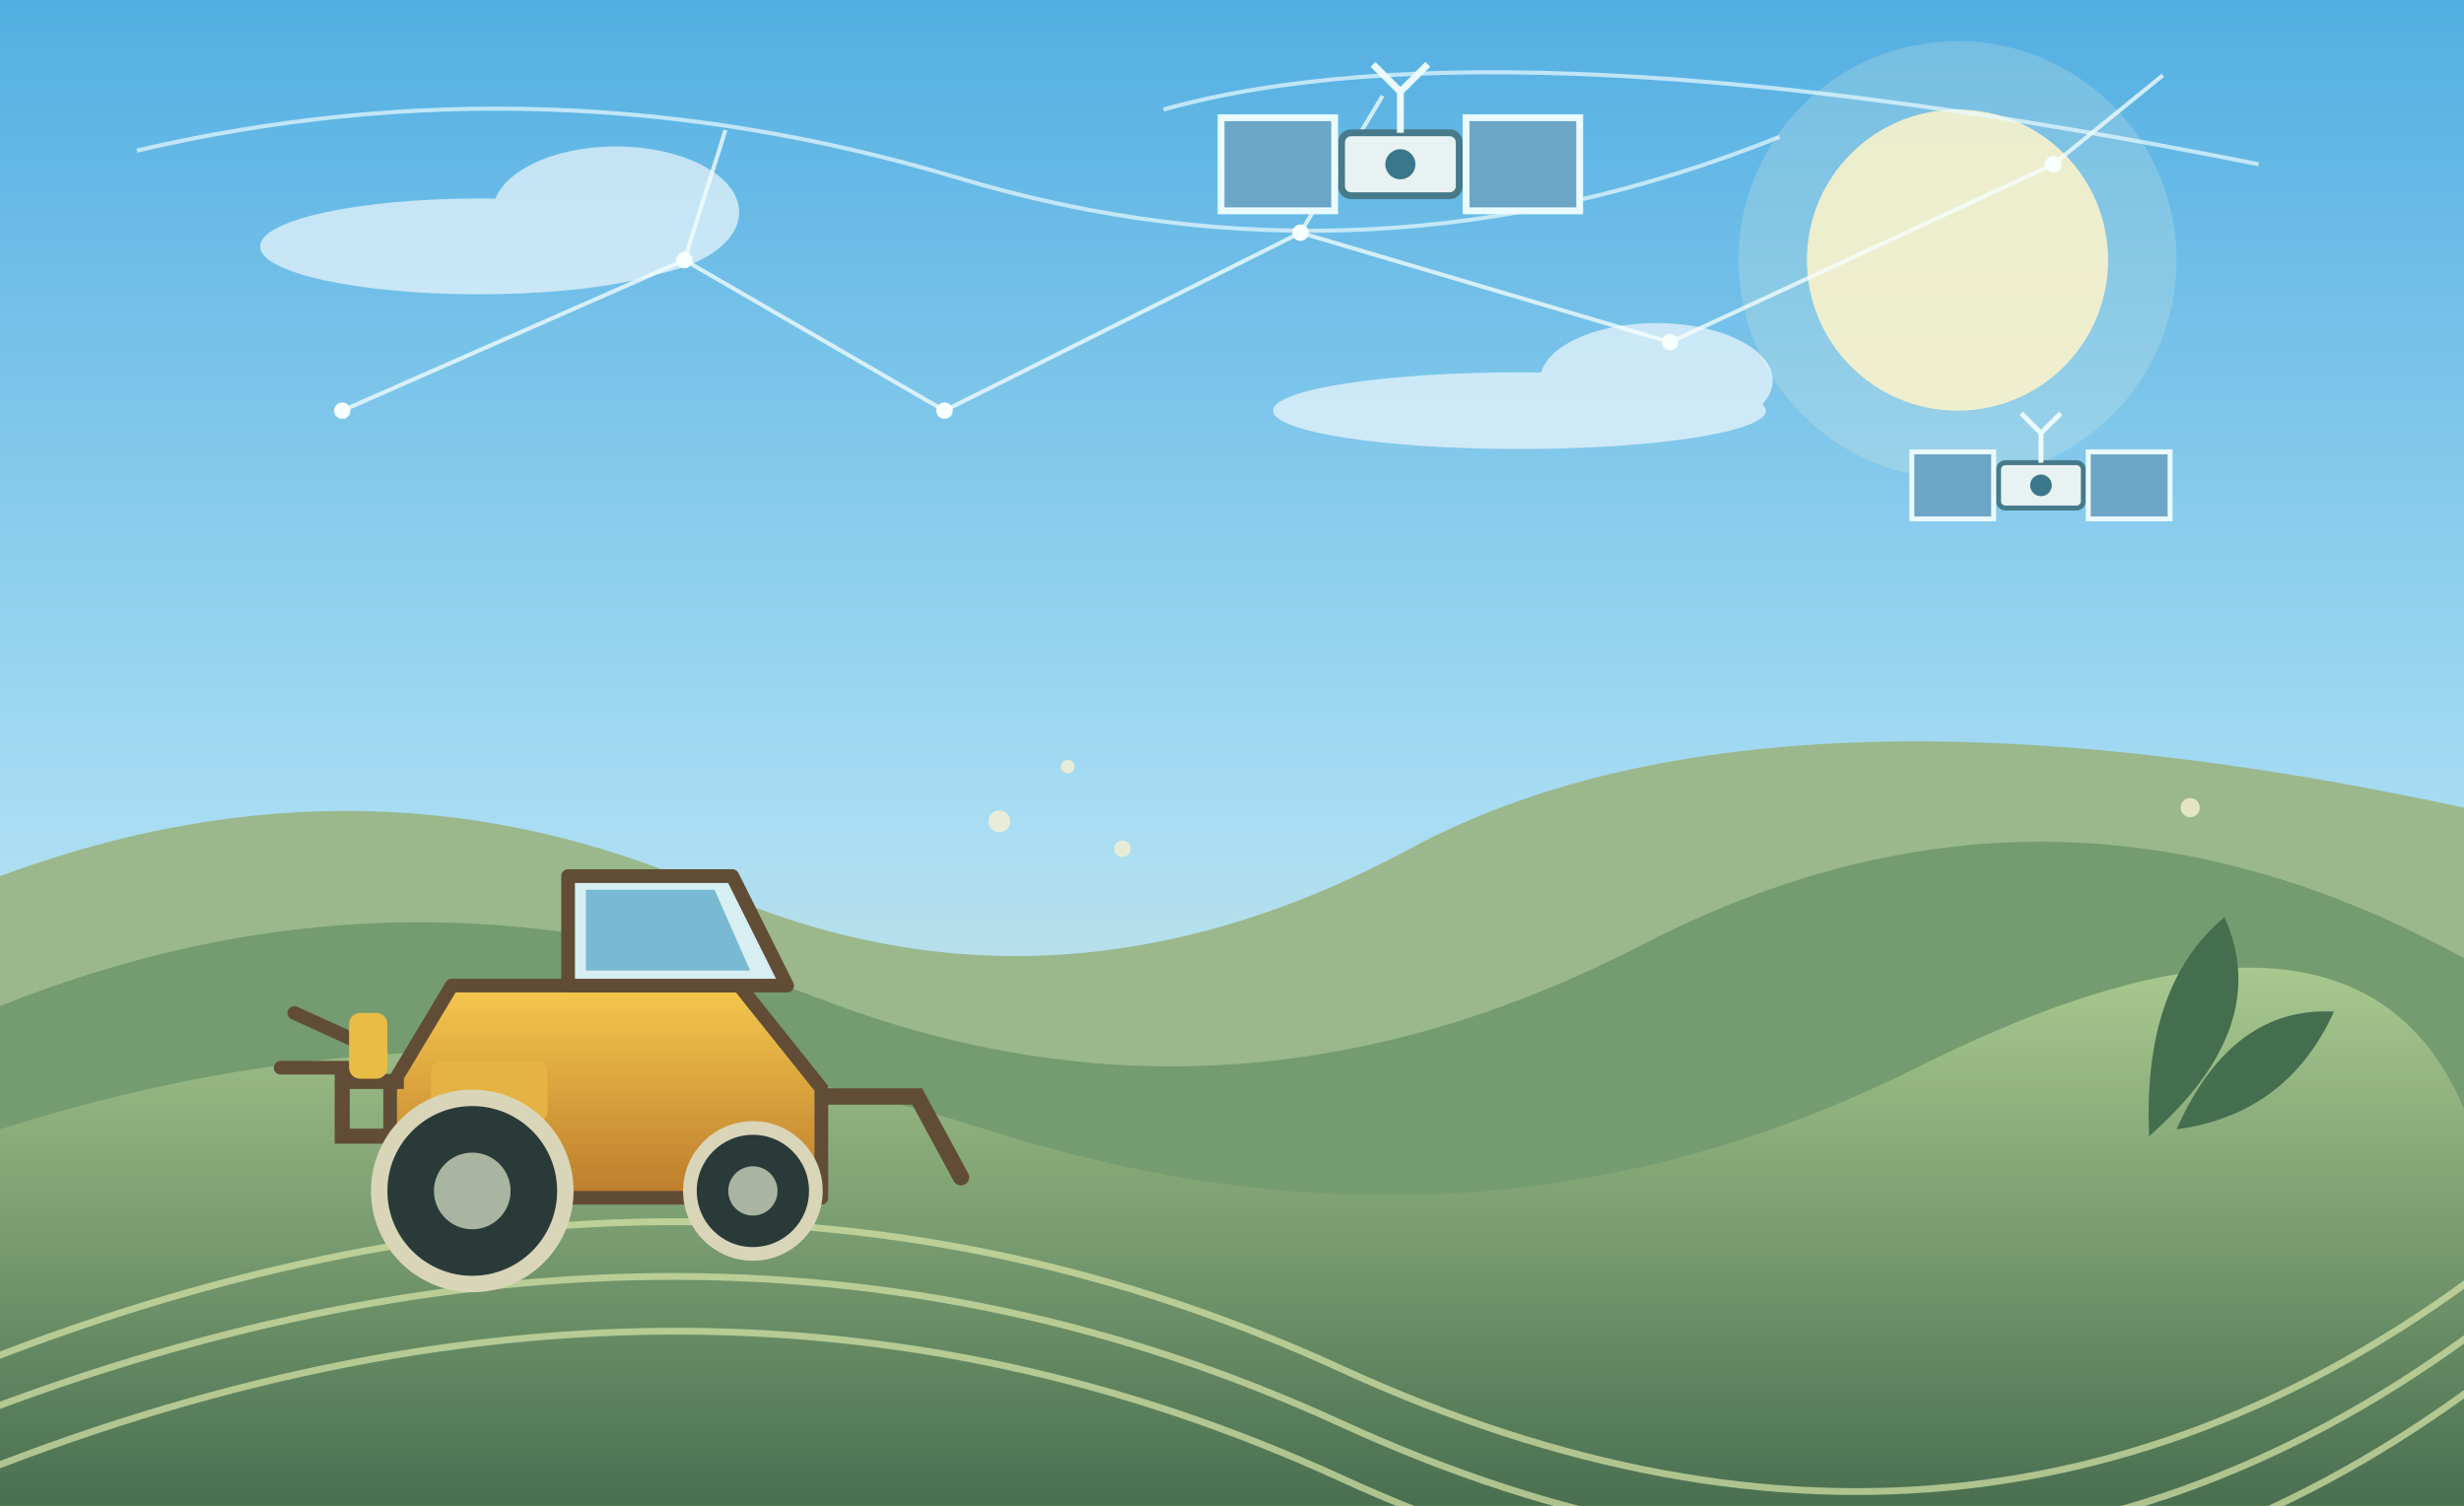
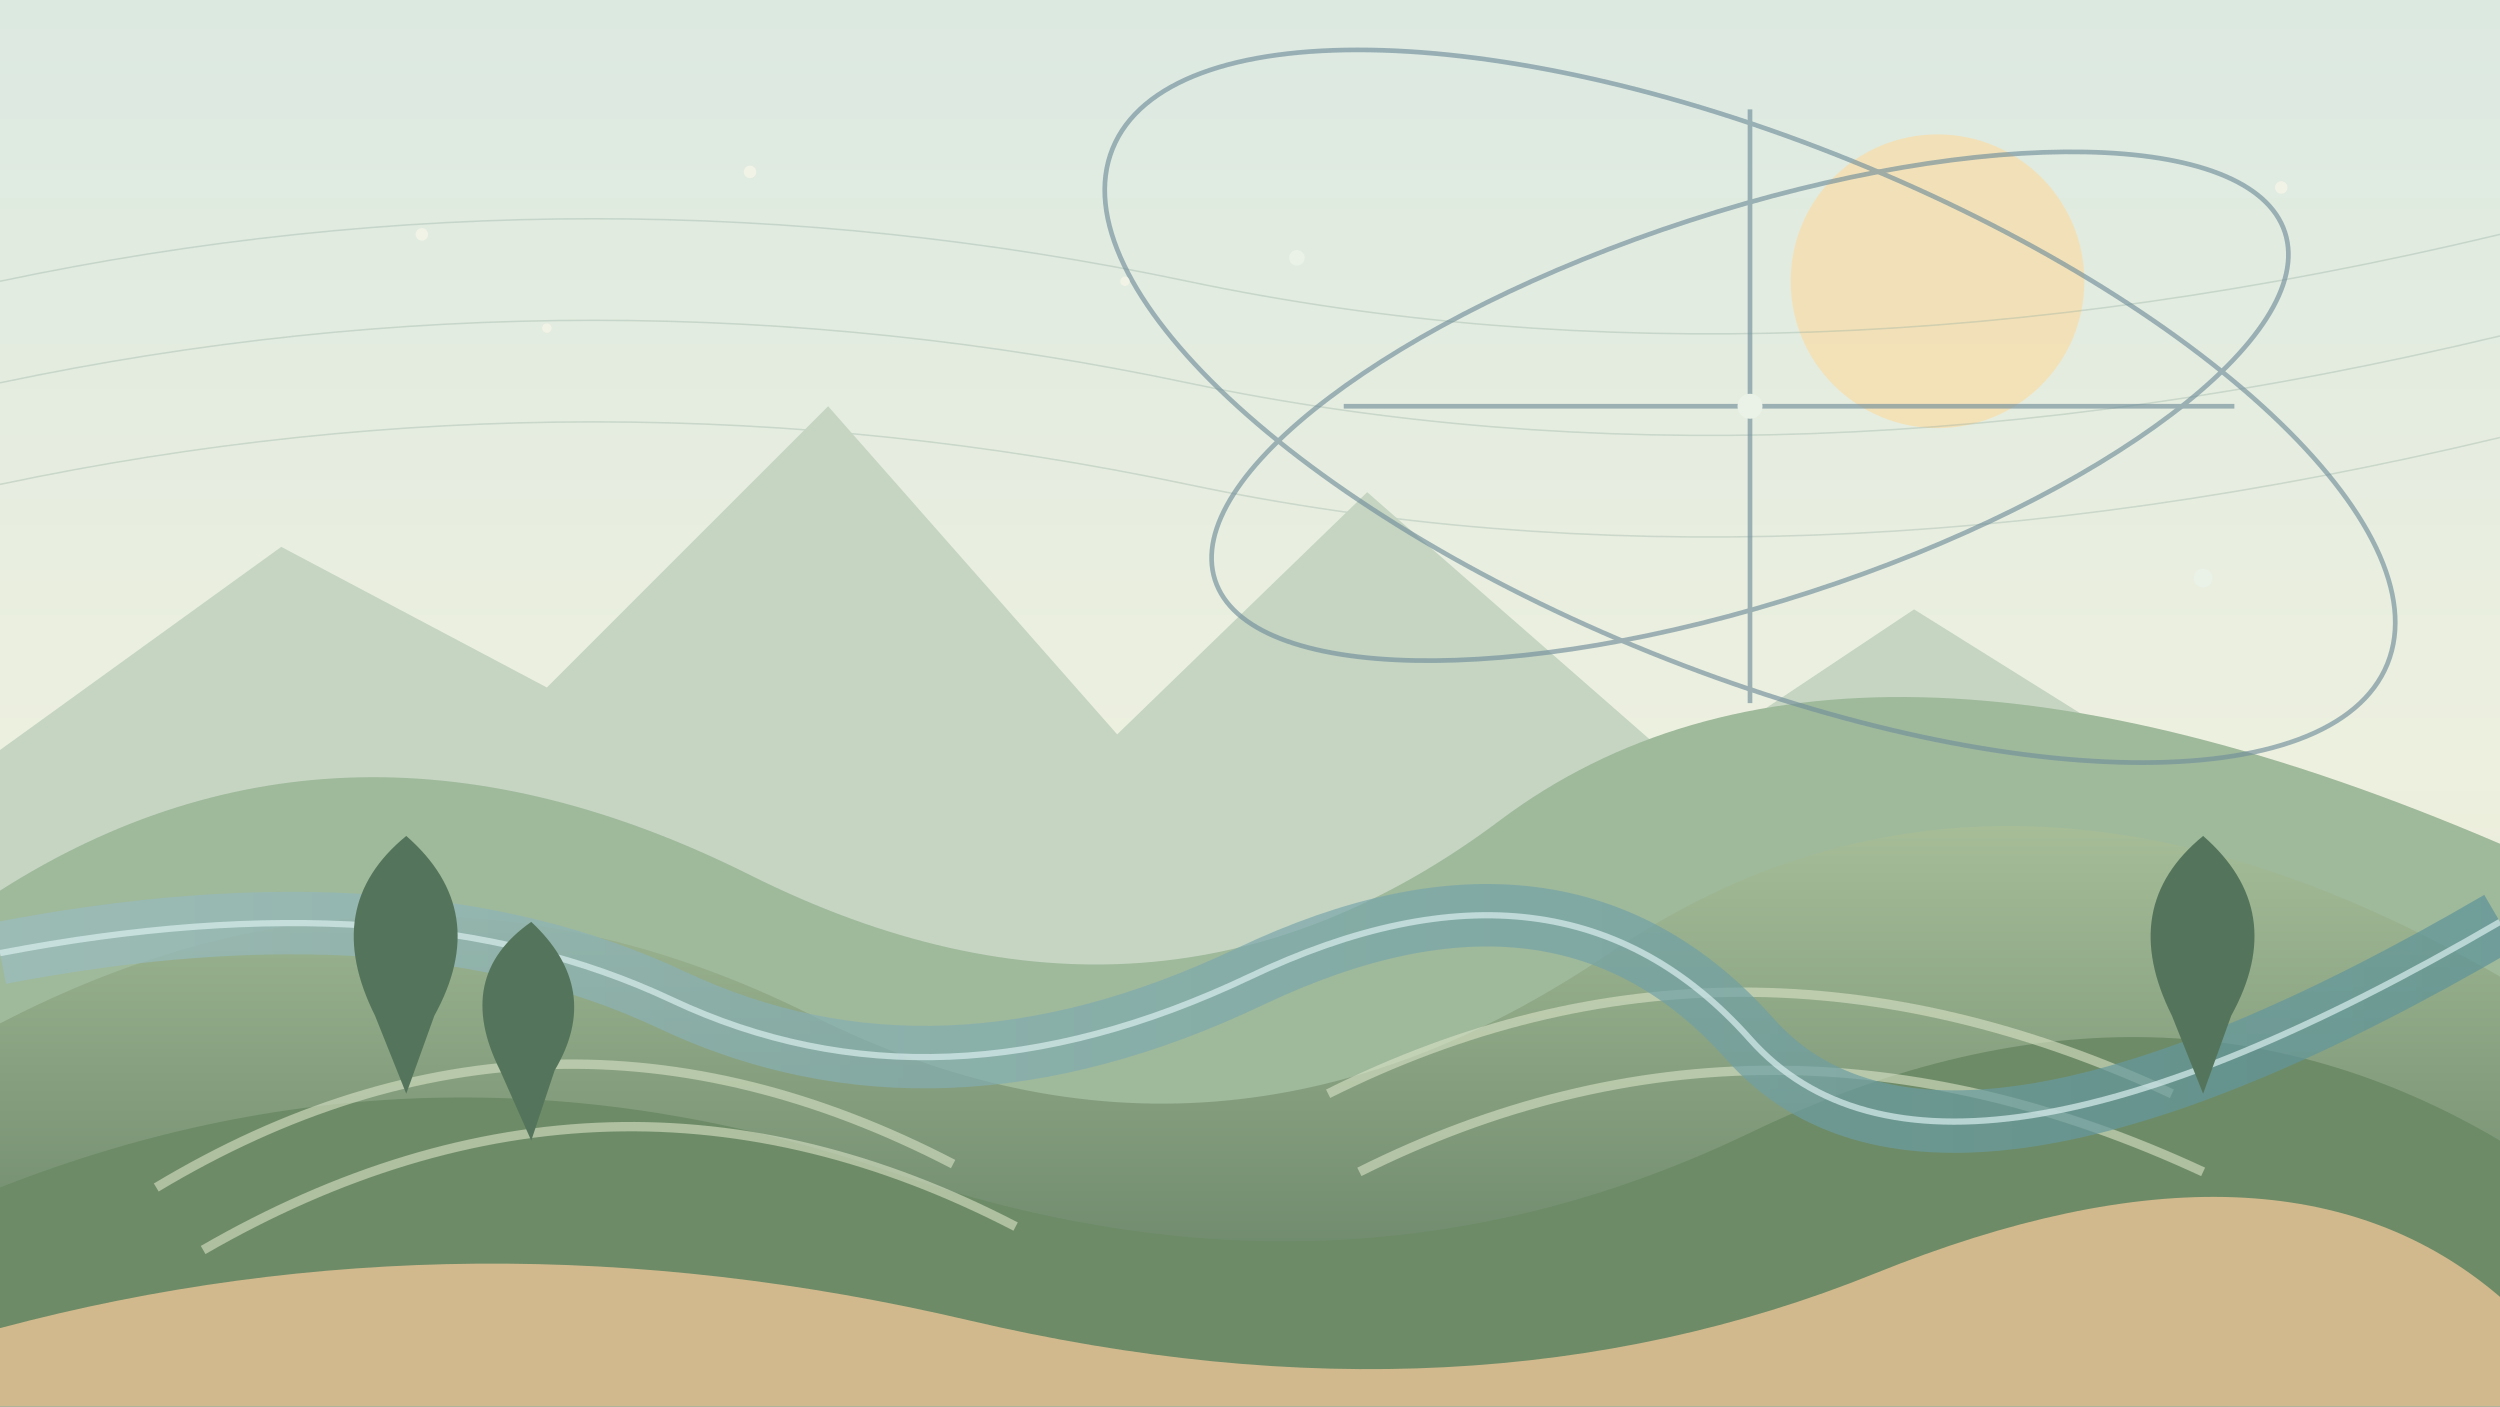
- <svg xmlns="http://www.w3.org/2000/svg" viewBox="0 0 1800 1100" role="img" aria-label="Paisaje rural con tractor, colinas verdes, cielo azul y satélites conectados">
+ <svg xmlns="http://www.w3.org/2000/svg" viewBox="0 0 1600 900">
  <defs>
    <linearGradient id="sky" x2="0" y2="1">
-       <stop stop-color="#53afe2" />
-       <stop offset=".55" stop-color="#a9ddf3" />
-       <stop offset="1" stop-color="#f3e9c8" />
+       <stop stop-color="#dce9e1" />
+       <stop offset=".55" stop-color="#edf0df" />
+       <stop offset="1" stop-color="#e8dfc8" />
    </linearGradient>
    <linearGradient id="field" x2="0" y2="1">
-       <stop stop-color="#a8c88f" />
-       <stop offset="1" stop-color="#496f50" />
+       <stop stop-color="#a6bd98" />
+       <stop offset="1" stop-color="#5c795e" />
    </linearGradient>
-     <linearGradient id="tractor" x2="0" y2="1">
-       <stop stop-color="#f5c84e" />
-       <stop offset="1" stop-color="#bc7c2c" />
+     <linearGradient id="river" x2="1" y2="0">
+       <stop stop-color="#9bbdc0" />
+       <stop offset="1" stop-color="#5c9298" />
    </linearGradient>
-     <filter id="soft">
-       <feGaussianBlur stdDeviation="22" />
-     </filter>
  </defs>
-   <rect width="1800" height="1100" fill="url(#sky)" />
-   <circle cx="1430" cy="190" r="110" fill="#fff4c7" opacity=".85" />
-   <circle cx="1430" cy="190" r="160" fill="#fff8dc" opacity=".18" />
-   <g fill="#fff" opacity=".62">
-     <ellipse cx="350" cy="180" rx="160" ry="35" />
-     <ellipse cx="450" cy="155" rx="90" ry="48" />
-     <ellipse cx="1110" cy="300" rx="180" ry="28" />
-     <ellipse cx="1210" cy="278" rx="85" ry="42" />
+   <rect width="1600" height="900" fill="url(#sky)" />
+   <circle cx="1240" cy="180" r="94" fill="#f6dfae" opacity=".8" />
+   <g fill="none" stroke="#8ba79a" opacity=".32">
+     <path d="M0 180Q380 100 760 180T1600 150M0 245Q380 165 760 245T1600 215M0 310Q380 230 760 310T1600 280" />
  </g>
-   <g fill="none" stroke="#e9fbff" stroke-width="3" opacity=".7">
-     <path d="M100 110Q400 40 700 130T1300 100" />
-     <path d="M850 80Q1100 10 1650 120" />
+   <path d="M0 480L180 350l170 90 180-180 185 210 160-155 200 175 150-100 200 125v385H0Z" fill="#c5d5c2" />
+   <path d="M0 570Q220 430 480 560T960 525T1600 540V900H0Z" fill="#9fb99b" />
+   <path d="M0 655Q260 520 520 650T1030 610T1600 625V900H0Z" fill="url(#field)" />
+   <path d="M0 760Q280 650 570 750T1120 725T1600 730V900H0Z" fill="#6d8b67" />
+   <path d="M0 850Q300 770 620 845T1200 815T1600 830V900H0Z" fill="#d1b98d" />
+   <g fill="none" stroke="#d9e3c7" stroke-width="6" opacity=".6">
+     <path d="M100 760Q350 610 610 745M130 800Q390 650 650 785M850 700Q1110 570 1390 700M870 750Q1130 620 1410 750" />
  </g>
-   <g stroke="#f7ffff" stroke-width="3" fill="none" opacity=".75">
-     <path d="M250 300L500 190 690 300 950 170 1220 250 1500 120" />
-     <path d="M500 190L530 95M950 170L1010 70M1500 120L1580 55" />
+   <path d="M0 610Q260 560 430 640T800 625T1120 665T1600 590" fill="none" stroke="url(#river)" stroke-width="40" opacity=".7" />
+   <path d="M0 610Q260 560 430 640T800 625T1120 665T1600 590" fill="none" stroke="#d8eeee" stroke-width="4" opacity=".7" />
+   <g fill="none" stroke="#718f9b" stroke-width="3" opacity=".65">
+     <ellipse cx="1120" cy="260" rx="360" ry="125" transform="rotate(-18 1120 260)" />
+     <ellipse cx="1120" cy="260" rx="440" ry="170" transform="rotate(22 1120 260)" />
+     <path d="M1120 70V450M860 260H1430" />
  </g>
-   <g fill="#f7ffff">
-     <circle cx="250" cy="300" r="6" />
-     <circle cx="500" cy="190" r="6" />
-     <circle cx="690" cy="300" r="6" />
-     <circle cx="950" cy="170" r="6" />
-     <circle cx="1220" cy="250" r="6" />
-     <circle cx="1500" cy="120" r="6" />
+   <g fill="#eaf2e8">
+     <circle cx="1120" cy="260" r="8" />
+     <circle cx="830" cy="165" r="5" />
+     <circle cx="1410" cy="370" r="6" />
  </g>
-   <g transform="translate(980 72)">
-     <rect x="0" y="25" width="86" height="46" rx="7" fill="#e8f2f2" stroke="#477a8b" stroke-width="5" />
-     <path d="M-88 14H-5V82H-88ZM91 14H174V82H91Z" fill="#6da5c6" stroke="#e9fbff" stroke-width="5" />
-     <path d="M43 25L43 -5M43 -5L23 -25M43 -5L63 -25" fill="none" stroke="#eafaff" stroke-width="5" />
-     <circle cx="43" cy="48" r="11" fill="#3b778b" />
+   <g fill="#54755b">
+     <path d="M240 650q-35-70 20-115q55 48 18 115l-18 50z" />
+     <path d="M320 685q-30-60 20-95q46 43 15 95l-15 45z" />
+     <path d="M1390 650q-35-70 20-115q55 48 18 115l-18 50z" />
  </g>
-   <g transform="translate(1460 320) scale(.72)">
-     <rect x="0" y="25" width="86" height="46" rx="7" fill="#e8f2f2" stroke="#477a8b" stroke-width="5" />
-     <path d="M-88 14H-5V82H-88ZM91 14H174V82H91Z" fill="#6da5c6" stroke="#e9fbff" stroke-width="5" />
-     <path d="M43 25L43 -5M43 -5L23 -25M43 -5L63 -25" fill="none" stroke="#eafaff" stroke-width="5" />
-     <circle cx="43" cy="48" r="11" fill="#3b778b" />
-   </g>
-   <path d="M0 640Q270 540 520 650T1030 620T1800 590V1100H0Z" fill="#9ab88c" />
-   <path d="M0 735Q300 615 600 730T1200 690T1800 700V1100H0Z" fill="#759b70" />
-   <path d="M0 825Q360 710 720 825T1400 780T1800 810V1100H0Z" fill="url(#field)" />
-   <g fill="none" stroke="#d9e5a8" stroke-width="5" opacity=".7">
-     <path d="M-50 1010Q500 780 980 1000T1850 900" />
-     <path d="M-60 1050Q500 820 980 1040T1850 940" />
-     <path d="M-50 1090Q500 860 980 1080T1850 980" />
-   </g>
-   <g transform="translate(240 625)">
-     <path d="M45 170L90 95H300L360 170V250H45Z" fill="url(#tractor)" stroke="#614d35" stroke-width="10" stroke-linejoin="round" />
-     <path d="M175 95V15H295L335 95Z" fill="#d7eff2" stroke="#614d35" stroke-width="10" stroke-linejoin="round" />
-     <path d="M188 25H282L308 84H188Z" fill="#79b9d3" />
-     <rect x="75" y="150" width="85" height="45" rx="8" fill="#e4b343" />
-     <path d="M55 165H10V205H50" fill="none" stroke="#614d35" stroke-width="11" />
-     <circle cx="105" cy="245" r="68" fill="#293a39" stroke="#d9d5b8" stroke-width="12" />
-     <circle cx="105" cy="245" r="28" fill="#aab5a1" />
-     <circle cx="310" cy="245" r="46" fill="#293a39" stroke="#d9d5b8" stroke-width="10" />
-     <circle cx="310" cy="245" r="18" fill="#aab5a1" />
-     <path d="M365 176L430 176 462 235" fill="none" stroke="#614d35" stroke-width="12" stroke-linecap="round" />
-     <path d="M30 140L-25 115M30 155L-35 155" stroke="#614d35" stroke-width="10" stroke-linecap="round" />
-     <rect x="15" y="115" width="28" height="48" rx="8" fill="#e9bd45" />
-   </g>
-   <g fill="#f7f0d1" opacity=".8">
-     <circle cx="730" cy="600" r="8" />
-     <circle cx="780" cy="560" r="5" />
-     <circle cx="820" cy="620" r="6" />
-     <circle cx="1600" cy="590" r="7" />
-   </g>
-   <g fill="#456e4f">
-     <path d="M1570 830q-5-110 55-160 36 80-55 160M1590 825q40-90 115-86-34 75-115 86" />
+   <g fill="#f8f6e9" opacity=".7">
+     <circle cx="270" cy="150" r="4" />
+     <circle cx="350" cy="210" r="3" />
+     <circle cx="480" cy="110" r="4" />
+     <circle cx="720" cy="180" r="3" />
+     <circle cx="1460" cy="120" r="4" />
  </g>
</svg>
